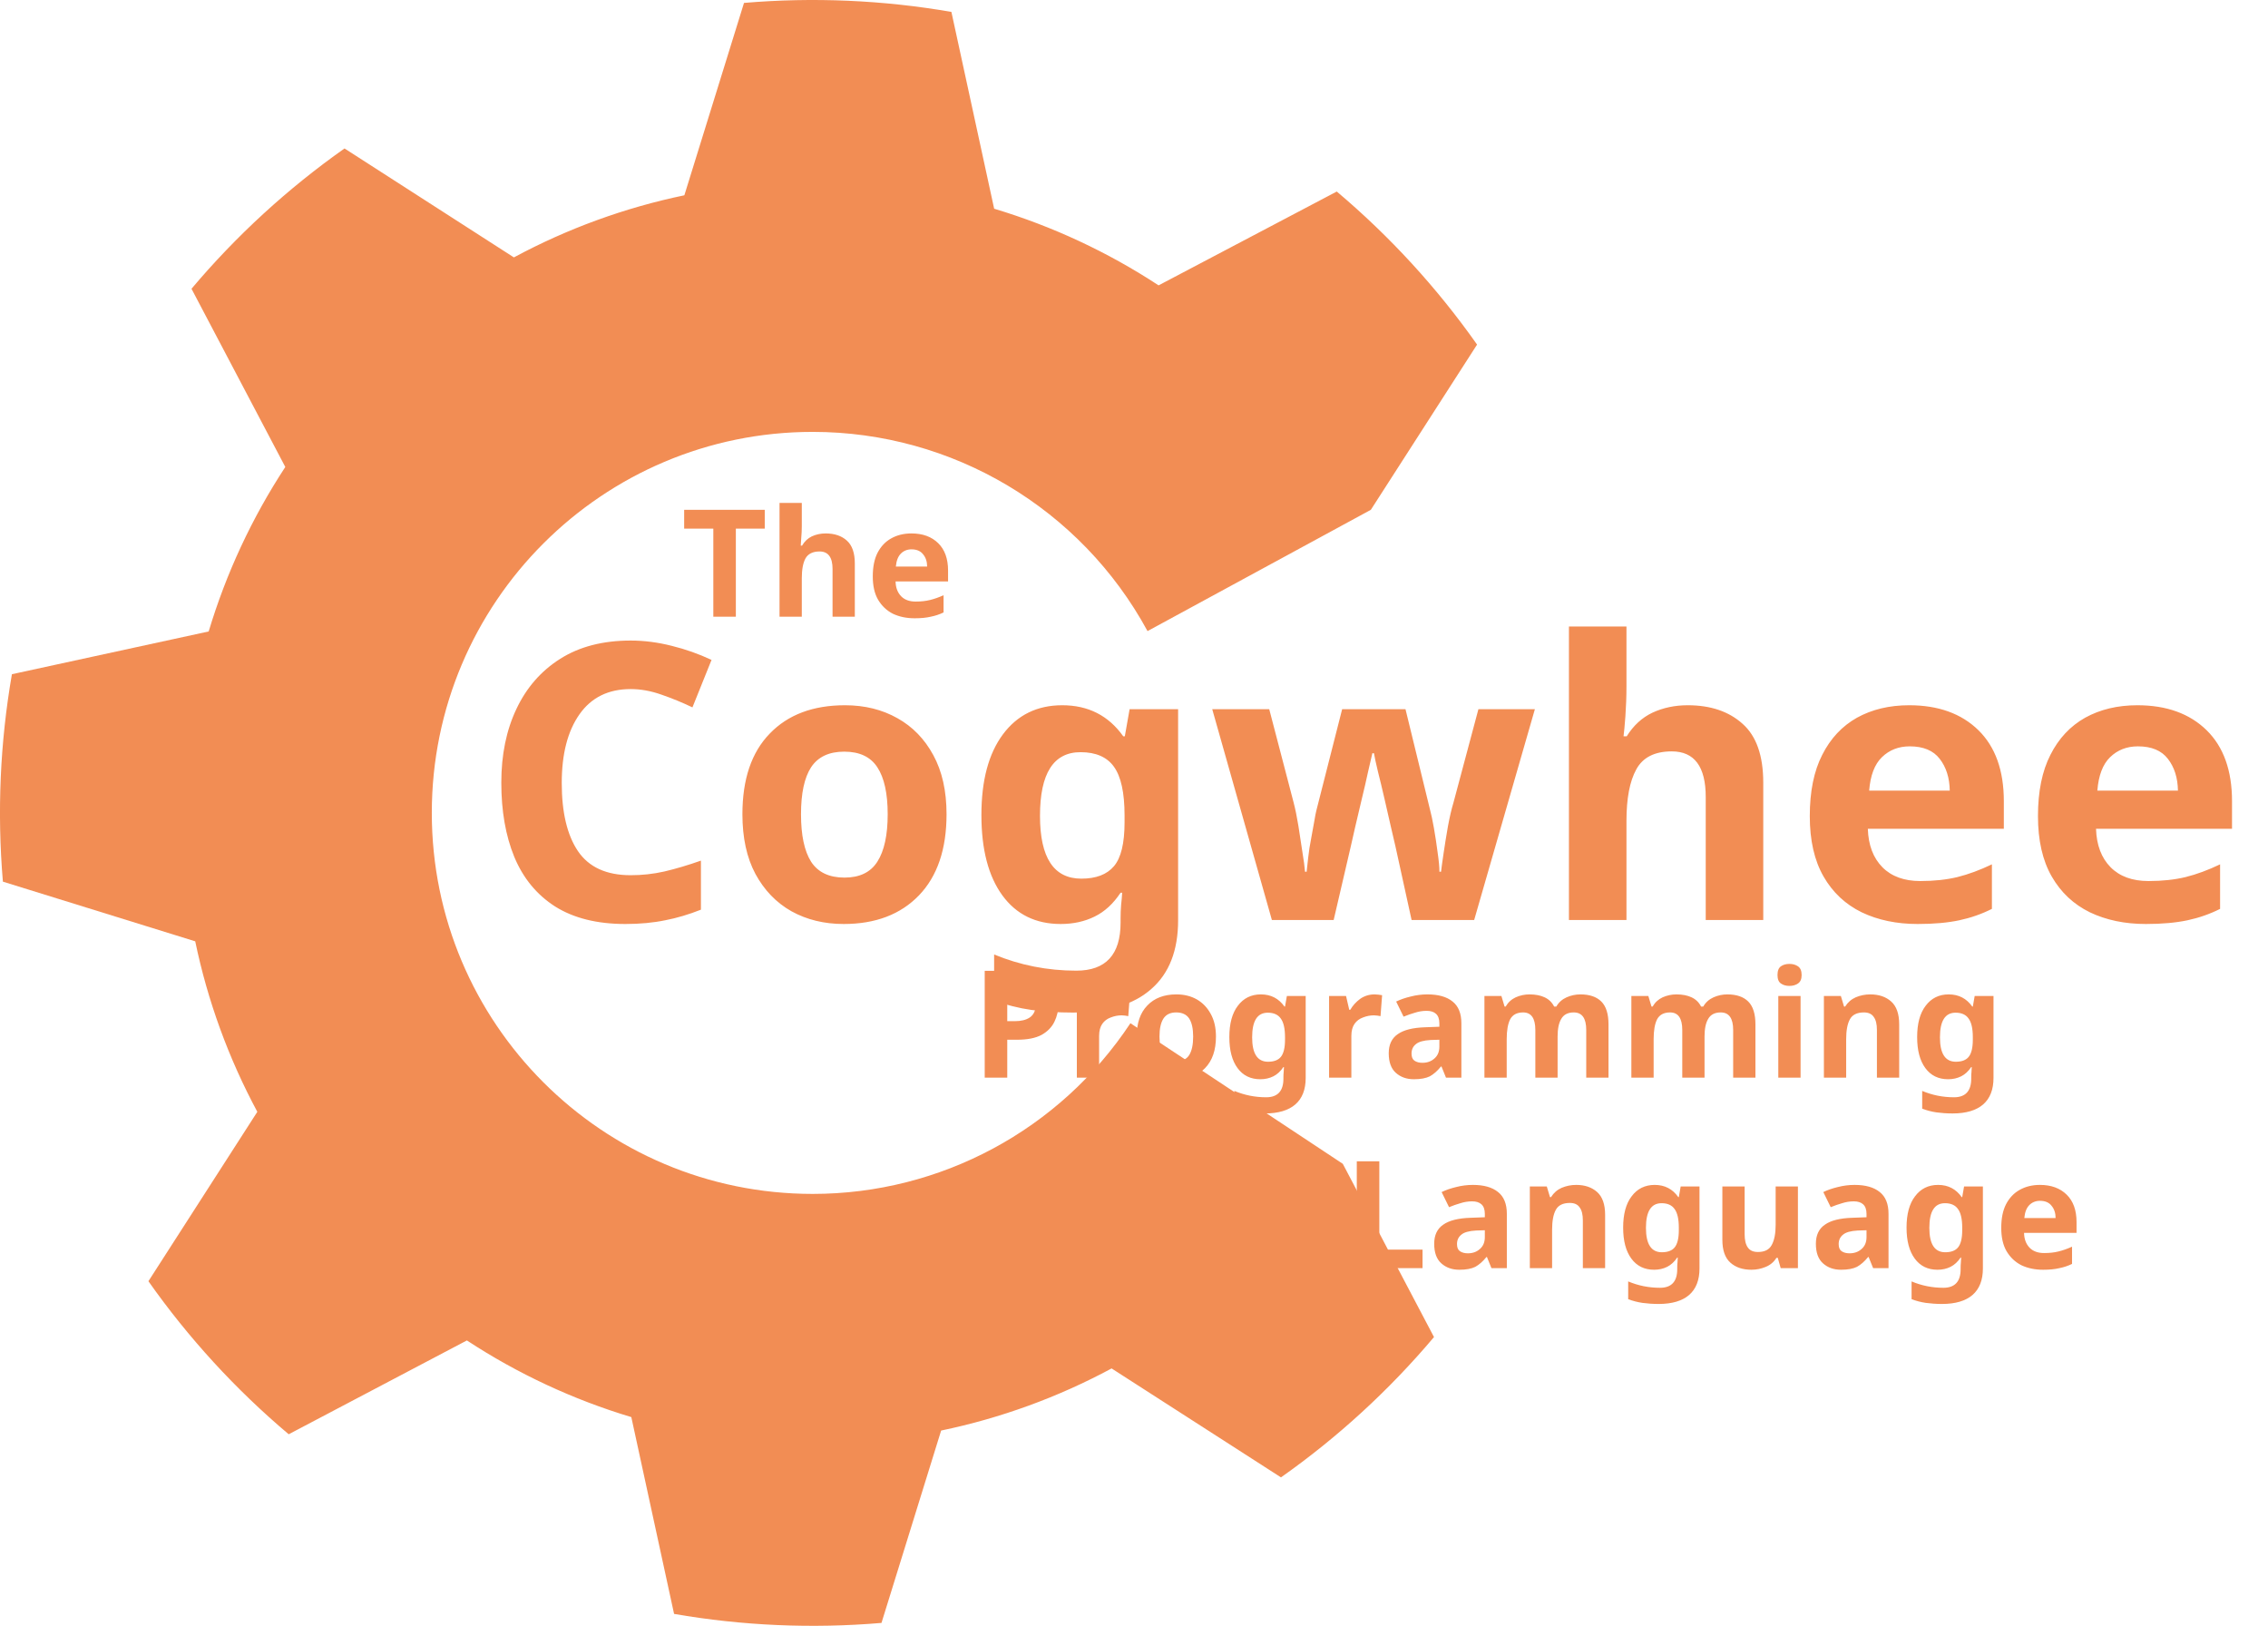
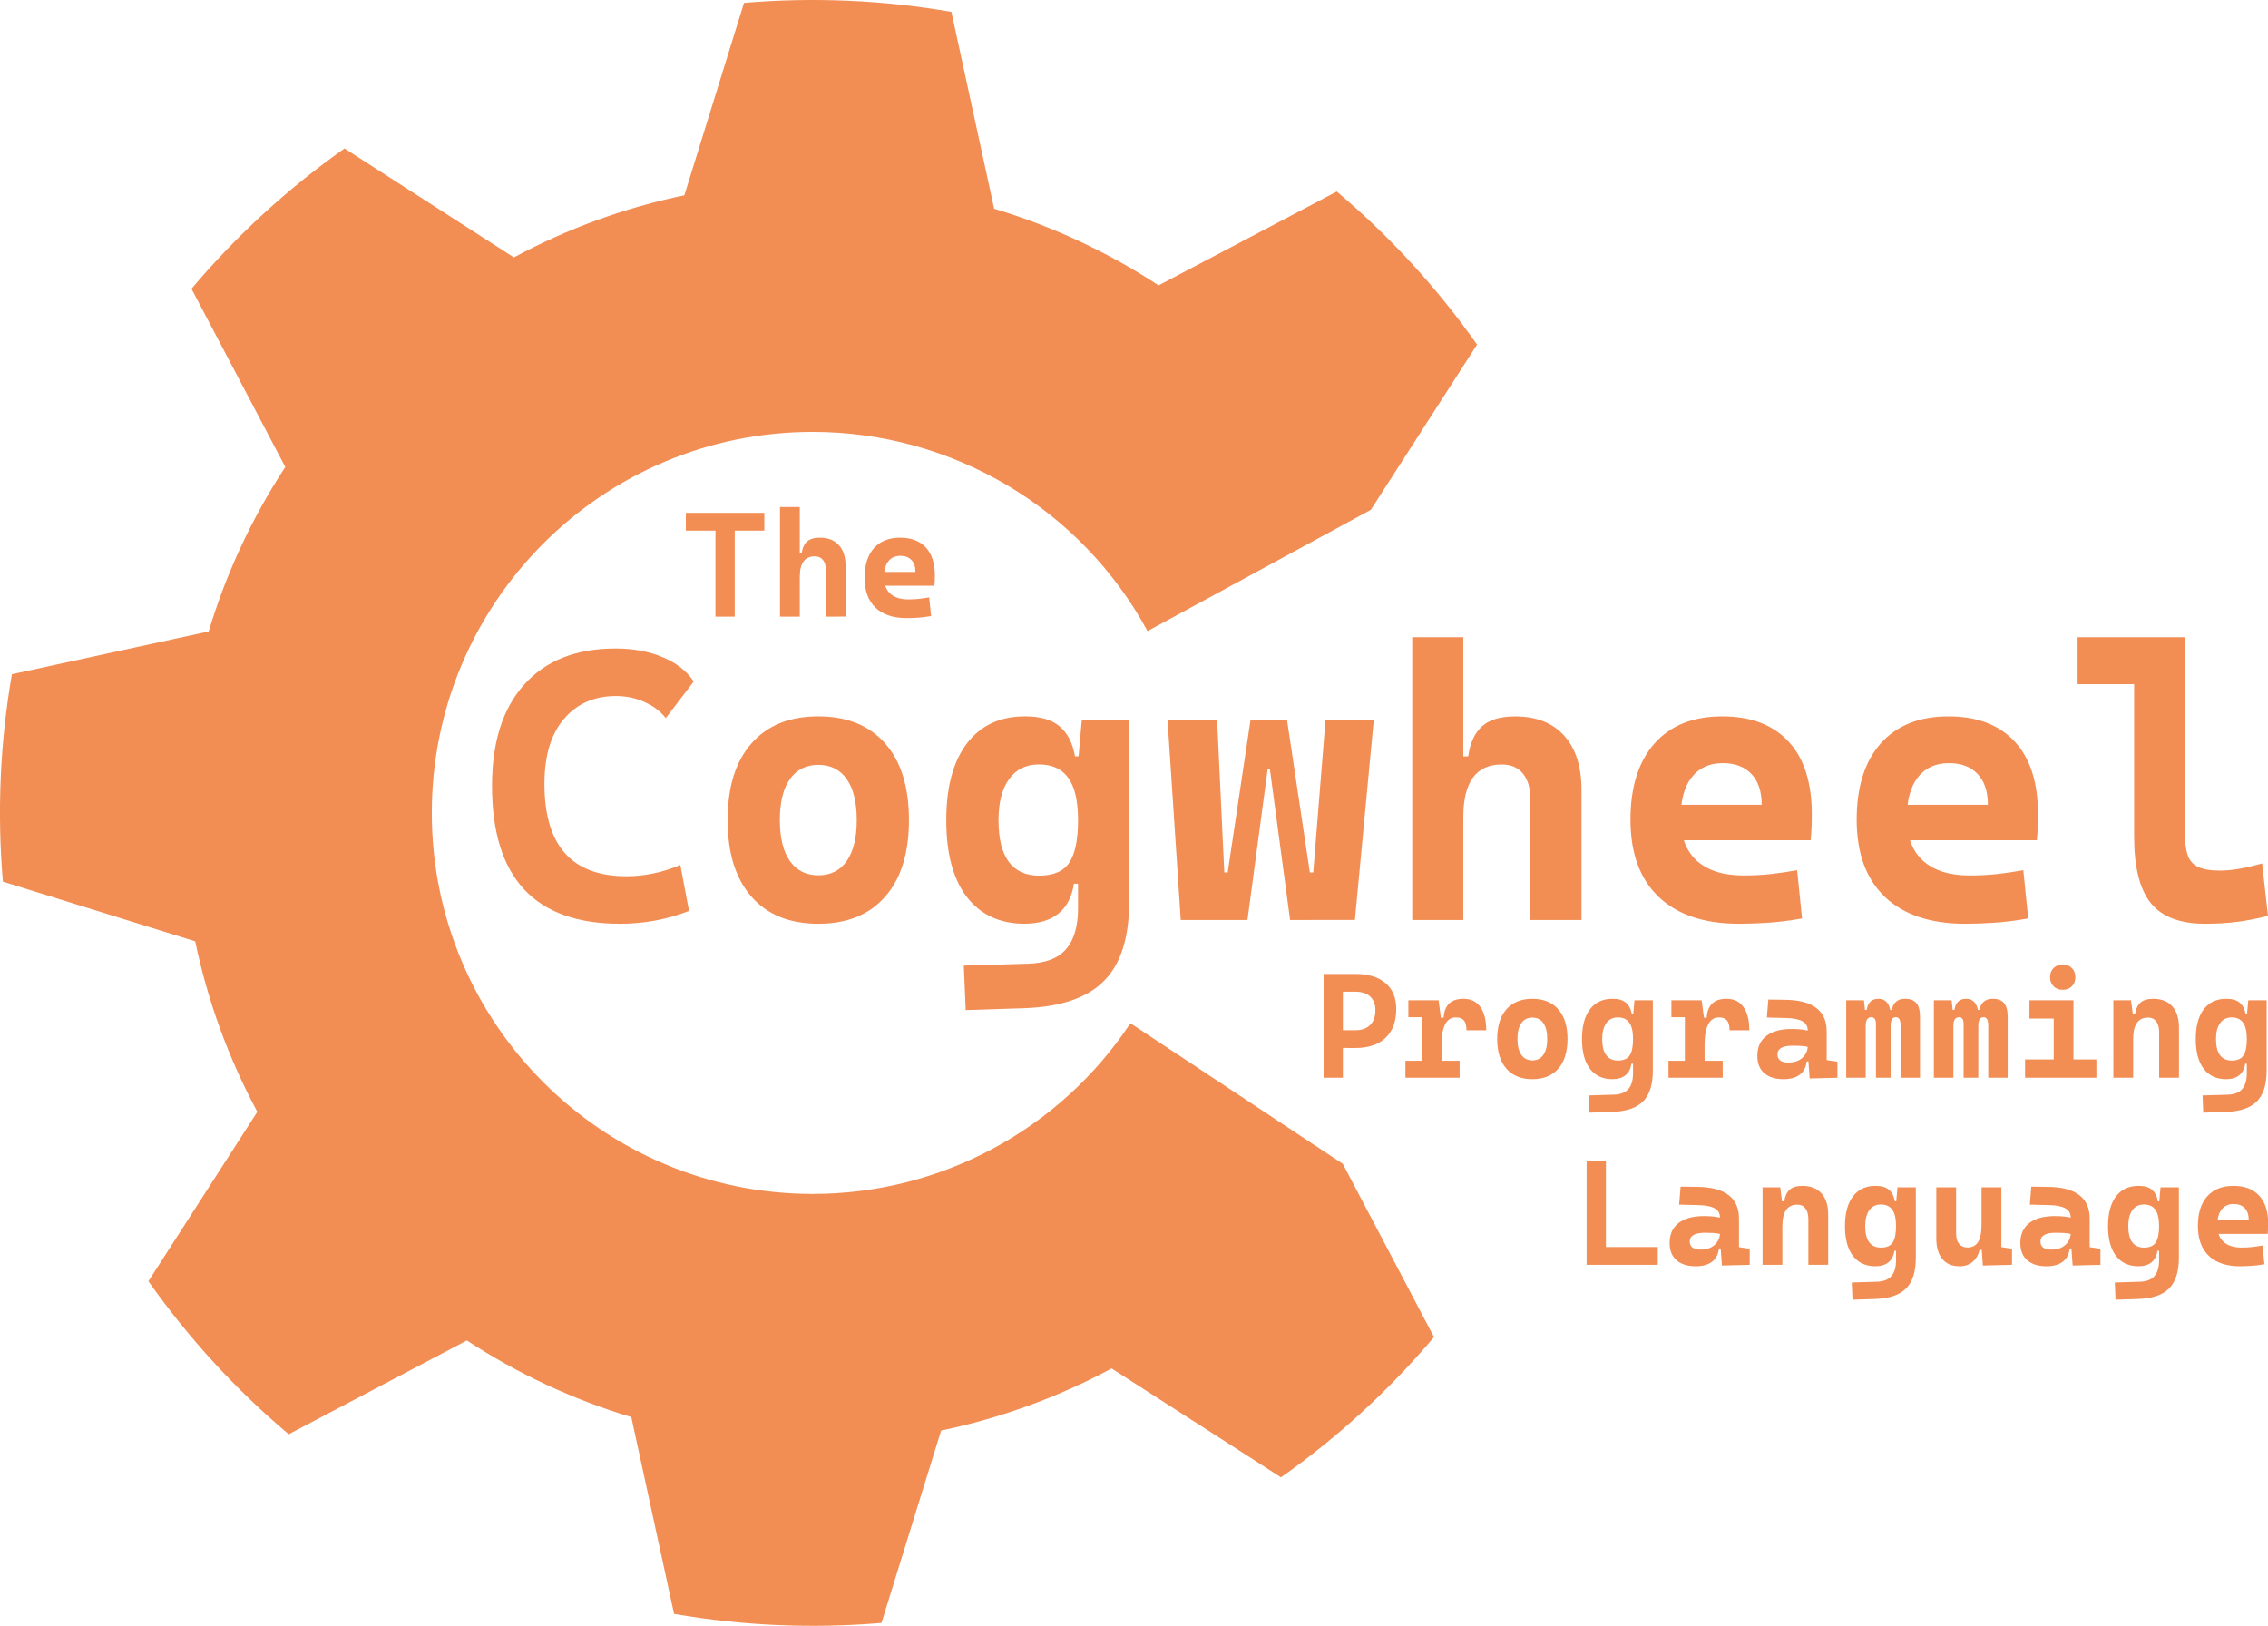
<svg xmlns="http://www.w3.org/2000/svg" width="133.675mm" height="95.807mm" viewBox="0 0 133.675 95.807" version="1.1" id="svg1">
  <defs id="defs1" />
  <g id="layer2" style="display:none" transform="translate(-64.23061,-97.82339)">
    <path style="fill:#f28d54;fill-opacity:1;stroke:#000000;stroke-width:0" id="path3" d="m 170.781,134.172 -43.717,9.5 20.843,39.586 L 110.276,159.062 97.024,201.792 87.524,158.075 47.938,178.918 72.134,141.288 29.404,128.035 73.122,118.535 52.278,78.949 89.909,103.145 103.161,60.415 l 9.5,43.717 39.586,-20.843 -24.195,37.63 z" transform="translate(12.04134,14.62305)" />
    <path style="fill:none;stroke:#000000;stroke-width:1;stroke-dasharray:none;stroke-opacity:1" id="path4" d="M 152.08,172.166 A 47.903,47.903 0 0 1 97.331,191.285 47.903,47.903 0 0 1 64.276,143.637 47.903,47.903 0 0 1 101.358,99.051 47.903,47.903 0 0 1 154.232,122.869 l -42.098,22.857 z" />
    <circle style="fill:none;stroke:#000000;stroke-width:0.776;stroke-dasharray:none;stroke-opacity:1" id="circle7" cx="112.134" cy="145.727" r="37.174" />
    <circle style="fill:none;stroke:#000000;stroke-width:0.469;stroke-dasharray:none;stroke-opacity:1" id="circle8" cx="112.134" cy="145.727" r="22.452" />
  </g>
  <g id="g17" style="display:inline" transform="translate(-64.23061,-97.82339)">
    <path id="path15" style="fill:#f28d54;fill-opacity:1;stroke:#000000;stroke-width:0" d="m 102.17,83.245 a 47.903,47.903 0 0 0 -6.129,0.127 l -3.516,11.336 a 37.174,37.174 0 0 0 -10.047,3.66 l -9.983,-6.419 a 47.903,47.903 0 0 0 -9.019,8.268 l 5.529,10.502 a 37.174,37.174 0 0 0 -4.516,9.692 l -11.598,2.52 a 47.903,47.903 0 0 0 -0.657,6.083 47.903,47.903 0 0 0 0.126,6.141 l 11.336,3.516 a 37.174,37.174 0 0 0 3.66,10.047 l -6.419,9.983 a 47.903,47.903 0 0 0 8.268,9.019 l 10.502,-5.529 a 37.174,37.174 0 0 0 9.692,4.517 l 2.52,11.598 a 47.903,47.903 0 0 0 12.224,0.531 h 5.2e-4 l 3.516,-11.336 h 5.2e-4 a 37.174,37.174 0 0 0 10.046,-3.66 h 5.1e-4 l 9.983,6.419 a 47.903,47.903 0 0 0 9.019,-8.268 l -5.375,-10.209 -12.518,-8.285 A 22.452,22.452 0 0 1 100.092,153.556 22.452,22.452 0 0 1 77.64,131.103 22.452,22.452 0 0 1 100.092,108.651 22.452,22.452 0 0 1 119.824,120.39 l 13.162,-7.147 6.261,-9.737 a 47.903,47.903 0 0 0 -8.269,-9.019 l -10.502,5.529 a 37.174,37.174 0 0 0 -9.691,-4.516 h -5.2e-4 l -2.52,-11.598 a 47.903,47.903 0 0 0 -6.095,-0.657 z" transform="translate(12.04134,14.62305)" />
-     <text xml:space="preserve" style="font-style:normal;font-variant:normal;font-weight:bold;font-stretch:normal;font-size:22.753px;font-family:'Cascadia Code';-inkscape-font-specification:'Cascadia Code Bold';writing-mode:lr-tb;direction:ltr;fill:#f28d54;fill-opacity:1;stroke:none;stroke-width:0.819;stroke-dasharray:none;stroke-opacity:1" x="92.464" y="152.037" id="text17">
-       <tspan id="tspan17" style="stroke-width:0.819" x="92.464" y="152.037">Cogwheel</tspan>
-     </text>
-     <text xml:space="preserve" style="font-style:normal;font-variant:normal;font-weight:bold;font-stretch:normal;font-size:8.819px;font-family:'Cascadia Code';-inkscape-font-specification:'Cascadia Code Bold';writing-mode:lr-tb;direction:ltr;fill:#f28d54;fill-opacity:1;stroke:none;stroke-width:0.392;stroke-dasharray:none;stroke-opacity:1" x="104.384" y="134.161" id="text18">
-       <tspan style="font-size:8.819px;stroke-width:0.392" x="104.384" y="134.161" id="tspan19">The</tspan>
-     </text>
-     <text xml:space="preserve" style="font-style:normal;font-variant:normal;font-weight:bold;font-stretch:normal;font-size:8.819px;font-family:'Cascadia Code';-inkscape-font-specification:'Cascadia Code Bold';text-align:end;writing-mode:lr-tb;direction:ltr;text-anchor:end;fill:#f28d54;fill-opacity:1;stroke:none;stroke-width:0.323;stroke-dasharray:none;stroke-opacity:1" x="198.471" y="161.332" id="text20">
-       <tspan id="tspan20" style="stroke-width:0.323;font-size:8.819px" x="198.471" y="161.332">Programming</tspan>
-       <tspan style="stroke-width:0.323;font-size:8.819px" x="198.471" y="172.558" id="tspan21">Language</tspan>
-     </text>
+     <path d="m 100.774,152.259 q -7.543,0 -7.543,-8.132 0,-3.855 1.9,-5.966 1.9,-2.122 5.377,-2.122 1.566,0 2.777,0.511 1.211,0.5 1.833,1.433 l -1.644,2.155 q -0.5,-0.622 -1.278,-0.955 -0.767,-0.344 -1.666,-0.344 -1.911,0 -3.066,1.355 -1.144,1.344 -1.144,3.822 0,5.444 4.833,5.444 1.611,0 3.177,-0.667 l 0.511,2.711 q -1.933,0.755 -4.066,0.755 z m 11.687,0 q -2.544,0 -3.944,-1.6 -1.4,-1.6 -1.4,-4.511 0,-2.922 1.4,-4.511 1.4,-1.6 3.944,-1.6 2.544,0 3.944,1.6 1.4,1.589 1.4,4.511 0,2.911 -1.4,4.511 -1.4,1.6 -3.944,1.6 z m 0,-2.855 q 1.089,0 1.678,-0.844 0.589,-0.855 0.589,-2.411 0,-1.566 -0.589,-2.411 -0.589,-0.844 -1.678,-0.844 -1.078,0 -1.678,0.844 -0.589,0.844 -0.589,2.411 0,1.555 0.589,2.411 0.6,0.844 1.678,0.844 z m 8.688,7.943 -0.111,-2.622 3.777,-0.111 q 1.555,-0.044 2.255,-0.867 0.7,-0.811 0.7,-2.4 v -8.599 l 0.222,-2.489 h 2.789 v 10.732 q 0,3.144 -1.478,4.633 -1.478,1.5 -4.71,1.611 z m 3.477,-5.088 q -2.189,0 -3.411,-1.578 -1.211,-1.578 -1.211,-4.522 0,-2.922 1.211,-4.522 1.222,-1.6 3.433,-1.6 1.344,0 2.033,0.589 0.7,0.578 0.911,1.766 h 0.867 l -0.689,3.766 q 0,-1.711 -0.578,-2.5 -0.567,-0.789 -1.722,-0.789 -1.144,0 -1.766,0.867 -0.622,0.855 -0.622,2.422 0,1.622 0.6,2.444 0.611,0.822 1.789,0.822 1.289,0 1.789,-0.778 0.511,-0.778 0.511,-2.489 l 0.8,3.744 h -1.044 q -0.178,1.178 -0.922,1.766 -0.744,0.589 -1.978,0.589 z m 15.642,-0.222 -1.189,-8.877 h -0.178 l -0.967,-2.9 h 2.155 l 1.344,8.977 h 0.2 l 0.722,-8.977 h 2.844 l -1.111,11.776 z m -6.444,0 -0.778,-11.776 h 2.922 l 0.422,8.977 h 0.2 l 1.344,-8.977 h 2.155 l -0.989,2.9 h -0.156 l -1.189,8.877 z m 20.608,0 v -7.11 q 0,-0.989 -0.444,-1.522 -0.433,-0.533 -1.244,-0.533 -2.266,0 -2.266,3.1 l -0.689,-3.577 h 0.978 q 0.167,-1.189 0.811,-1.766 0.644,-0.589 1.955,-0.589 1.866,0 2.889,1.133 1.022,1.133 1.022,3.2 v 7.666 z m -6.966,0 v -16.665 h 3.011 v 16.665 z m 19.253,0.222 q -3.055,0 -4.722,-1.578 -1.666,-1.589 -1.666,-4.555 0,-2.889 1.411,-4.488 1.422,-1.6 3.999,-1.6 2.522,0 3.9,1.478 1.378,1.478 1.378,4.299 0,0.8 -0.067,1.522 h -8.643 v -2.089 h 5.755 q 0,-1.189 -0.611,-1.822 -0.6,-0.633 -1.689,-0.633 -1.178,0 -1.833,0.844 -0.644,0.833 -0.644,2.377 0,1.666 0.955,2.533 0.967,0.867 2.744,0.867 0.8,0 1.578,-0.078 0.778,-0.089 1.589,-0.233 l 0.289,2.844 q -1.133,0.2 -2.066,0.256 -0.933,0.056 -1.655,0.056 z m 13.332,0 q -3.055,0 -4.722,-1.578 -1.666,-1.589 -1.666,-4.555 0,-2.889 1.411,-4.488 1.422,-1.6 3.999,-1.6 2.522,0 3.899,1.478 1.378,1.478 1.378,4.299 0,0.8 -0.067,1.522 h -8.643 v -2.089 h 5.755 q 0,-1.189 -0.611,-1.822 -0.6,-0.633 -1.689,-0.633 -1.178,0 -1.833,0.844 -0.644,0.833 -0.644,2.377 0,1.666 0.955,2.533 0.967,0.867 2.744,0.867 0.8,0 1.578,-0.078 0.778,-0.089 1.589,-0.233 l 0.289,2.844 q -1.133,0.2 -2.066,0.256 -0.933,0.056 -1.655,0.056 z m 14.154,0 q -2.222,0 -3.211,-1.222 -0.978,-1.222 -0.978,-3.911 v -11.754 h 3 v 11.643 q 0,0.733 0.156,1.2 0.156,0.467 0.6,0.689 0.444,0.222 1.322,0.222 0.978,0 2.466,-0.422 l 0.344,3.088 q -0.944,0.244 -1.822,0.356 -0.878,0.111 -1.878,0.111 z m -7.521,-14.12 v -2.766 h 3.533 v 2.766 z" id="text17" style="font-weight:bold;font-size:22.753px;font-family:'Cascadia Code';-inkscape-font-specification:'Cascadia Code Bold';fill:#f28d54;stroke-width:0.819" aria-label="Cogwheel" />
+     <path d="m 106.399,134.161 v -6.115 h 1.137 v 6.115 z m -1.744,-5.069 v -1.046 h 4.625 v 1.046 z m 8.247,5.069 v -2.756 q 0,-0.383 -0.172,-0.59 -0.168,-0.207 -0.482,-0.207 -0.878,0 -0.878,1.201 l -0.267,-1.387 h 0.379 q 0.065,-0.461 0.314,-0.685 0.25,-0.228 0.758,-0.228 0.723,0 1.12,0.439 0.396,0.439 0.396,1.24 v 2.971 z m -2.7,0 v -6.46 h 1.167 v 6.46 z m 7.463,0.086 q -1.184,0 -1.83,-0.612 -0.646,-0.616 -0.646,-1.766 0,-1.12 0.547,-1.74 0.551,-0.62 1.55,-0.62 0.978,0 1.512,0.573 0.534,0.573 0.534,1.667 0,0.31 -0.026,0.59 h -3.35 v -0.81 h 2.231 q 0,-0.461 -0.237,-0.706 -0.233,-0.245 -0.655,-0.245 -0.456,0 -0.711,0.327 -0.25,0.323 -0.25,0.922 0,0.646 0.37,0.982 0.375,0.336 1.064,0.336 0.31,0 0.612,-0.03 0.301,-0.034 0.616,-0.09 l 0.112,1.102 q -0.439,0.077 -0.801,0.099 -0.362,0.021 -0.642,0.021 z" id="text18" style="font-weight:bold;font-size:8.819px;font-family:'Cascadia Code';-inkscape-font-specification:'Cascadia Code Bold';fill:#f28d54;stroke-width:0.392" aria-label="The" />
+     <g id="text20" style="font-weight:bold;font-size:8.819px;font-family:'Cascadia Code';-inkscape-font-specification:'Cascadia Code Bold';text-align:end;text-anchor:end;fill:#f28d54;stroke-width:0.323" aria-label="Programming&#10;Language">
+       <path d="m 143.277,159.579 v -1.046 h 0.84 q 0.564,0 0.87,-0.31 0.31,-0.31 0.31,-0.866 0,-0.525 -0.31,-0.81 -0.306,-0.284 -0.87,-0.284 h -0.823 v -1.046 h 0.823 q 1.15,0 1.779,0.543 0.629,0.538 0.629,1.524 0,1.094 -0.629,1.697 -0.629,0.599 -1.779,0.599 z m -1.034,1.753 v -6.115 h 1.137 v 6.115 z m 6.95,-1.964 -0.267,-1.572 h 0.392 q 0.069,-1.115 1.167,-1.115 0.65,0 0.995,0.478 0.349,0.478 0.349,1.378 h -1.163 q 0,-0.405 -0.151,-0.581 -0.146,-0.177 -0.474,-0.177 -0.426,0 -0.637,0.413 -0.211,0.413 -0.211,1.176 z m -2.127,1.964 v -0.999 h 3.195 v 0.999 z m 0.965,0 v -4.565 h 0.99 l 0.172,1.309 v 3.256 z m -0.792,-3.566 v -0.999 h 1.723 l 0.086,0.999 z m 7.308,3.652 q -0.986,0 -1.529,-0.62 -0.543,-0.62 -0.543,-1.748 0,-1.133 0.543,-1.748 0.543,-0.62 1.529,-0.62 0.986,0 1.529,0.62 0.543,0.616 0.543,1.748 0,1.128 -0.543,1.748 -0.543,0.62 -1.529,0.62 z m 0,-1.107 q 0.422,0 0.65,-0.327 0.228,-0.332 0.228,-0.934 0,-0.607 -0.228,-0.934 -0.228,-0.327 -0.65,-0.327 -0.418,0 -0.65,0.327 -0.228,0.327 -0.228,0.934 0,0.603 0.228,0.934 0.233,0.327 0.65,0.327 z m 3.368,3.079 -0.043,-1.016 1.464,-0.043 q 0.603,-0.017 0.874,-0.336 0.271,-0.314 0.271,-0.93 v -3.333 l 0.086,-0.965 h 1.081 v 4.16 q 0,1.219 -0.573,1.796 -0.573,0.581 -1.826,0.624 z m 1.348,-1.972 q -0.848,0 -1.322,-0.612 -0.469,-0.612 -0.469,-1.753 0,-1.133 0.469,-1.753 0.474,-0.62 1.331,-0.62 0.521,0 0.788,0.228 0.271,0.224 0.353,0.685 h 0.336 l -0.267,1.46 q 0,-0.663 -0.224,-0.969 -0.22,-0.306 -0.667,-0.306 -0.444,0 -0.685,0.336 -0.241,0.332 -0.241,0.939 0,0.629 0.233,0.947 0.237,0.319 0.693,0.319 0.5,0 0.693,-0.301 0.198,-0.301 0.198,-0.965 l 0.31,1.451 h -0.405 q -0.069,0.456 -0.357,0.685 -0.289,0.228 -0.767,0.228 z m 5.435,-2.05 -0.267,-1.572 h 0.392 q 0.069,-1.115 1.167,-1.115 0.65,0 0.995,0.478 0.349,0.478 0.349,1.378 h -1.163 q 0,-0.405 -0.151,-0.581 -0.146,-0.177 -0.474,-0.177 -0.426,0 -0.637,0.413 -0.211,0.413 -0.211,1.176 z m -2.127,1.964 v -0.999 h 3.195 v 0.999 z m 0.965,0 v -4.565 h 0.99 l 0.172,1.309 v 3.256 z m -0.792,-3.566 v -0.999 h 1.723 l 0.086,0.999 z m 8.148,3.609 -0.099,-1.352 -0.017,-0.594 v -0.891 q 0,-0.366 -0.314,-0.534 -0.31,-0.172 -0.926,-0.189 l -1.167,-0.03 0.086,-1.059 0.995,0.013 q 1.24,0.017 1.843,0.491 0.603,0.469 0.603,1.374 v 1.688 l 0.633,0.095 v 0.947 z m -1.546,0.043 q -0.728,0 -1.133,-0.357 -0.405,-0.357 -0.405,-1.016 0,-0.767 0.53,-1.176 0.53,-0.409 1.503,-0.409 0.375,0 0.646,0.039 0.276,0.039 0.556,0.121 l -0.189,0.909 q -0.276,-0.065 -0.495,-0.073 -0.22,-0.013 -0.461,-0.013 -0.904,0 -0.904,0.517 0,0.233 0.164,0.357 0.164,0.121 0.478,0.121 0.379,0 0.633,-0.142 0.254,-0.142 0.379,-0.362 0.129,-0.22 0.129,-0.452 v -0.284 l 0.164,1.171 h -0.366 l 0.151,-0.138 q -0.013,0.396 -0.181,0.663 -0.168,0.263 -0.474,0.396 -0.301,0.129 -0.723,0.129 z m 6.903,-0.086 v -3.092 q 0,-0.474 -0.276,-0.474 -0.31,0 -0.31,0.512 l -0.31,-0.943 h 0.388 q 0.039,-0.306 0.237,-0.478 0.202,-0.177 0.53,-0.177 0.461,0 0.672,0.254 0.215,0.254 0.215,0.823 v 3.574 z m -3.204,0 v -4.565 h 1.046 l 0.103,0.965 v 3.6 z m 1.753,0 v -3.178 q 0,-0.388 -0.276,-0.388 -0.327,0 -0.327,0.512 l -0.267,-0.943 h 0.327 q 0.095,-0.655 0.693,-0.655 0.332,0 0.521,0.245 0.194,0.245 0.194,0.745 v 3.66 z m 6.619,0 v -3.092 q 0,-0.474 -0.276,-0.474 -0.31,0 -0.31,0.512 l -0.31,-0.943 h 0.388 q 0.039,-0.306 0.237,-0.478 0.202,-0.177 0.53,-0.177 0.461,0 0.672,0.254 0.215,0.254 0.215,0.823 v 3.574 z m -3.204,0 v -4.565 h 1.046 l 0.103,0.965 v 3.6 z m 1.753,0 v -3.178 q 0,-0.388 -0.276,-0.388 -0.327,0 -0.327,0.512 l -0.267,-0.943 h 0.327 q 0.095,-0.655 0.693,-0.655 0.332,0 0.521,0.245 0.194,0.245 0.194,0.745 v 3.66 z m 5.31,0 v -4.306 h 1.163 v 4.306 z m -1.688,0 v -1.077 h 1.774 v 1.077 z m 2.765,0 v -1.077 h 1.438 v 1.077 z m -2.506,-3.488 v -1.077 h 2.592 v 1.077 z m 1.959,-1.692 q -0.332,0 -0.538,-0.207 -0.207,-0.207 -0.207,-0.538 0,-0.332 0.207,-0.538 0.207,-0.207 0.538,-0.207 0.332,0 0.538,0.207 0.207,0.207 0.207,0.538 0,0.332 -0.207,0.538 -0.207,0.207 -0.538,0.207 z m 5.684,5.181 v -2.683 q 0,-0.413 -0.172,-0.637 -0.168,-0.224 -0.482,-0.224 -0.878,0 -0.878,1.266 l -0.267,-1.46 h 0.379 q 0.065,-0.461 0.314,-0.685 0.25,-0.228 0.758,-0.228 0.723,0 1.12,0.439 0.396,0.439 0.396,1.24 v 2.971 z m -2.7,0 v -4.565 h 1.042 l 0.125,0.965 v 3.6 z m 5.301,2.058 -0.043,-1.016 1.464,-0.043 q 0.603,-0.017 0.874,-0.336 0.271,-0.314 0.271,-0.93 v -3.333 l 0.086,-0.965 h 1.081 v 4.16 q 0,1.219 -0.573,1.796 -0.573,0.581 -1.826,0.624 z m 1.348,-1.972 q -0.848,0 -1.322,-0.612 -0.469,-0.612 -0.469,-1.753 0,-1.133 0.469,-1.753 0.474,-0.62 1.331,-0.62 0.521,0 0.788,0.228 0.271,0.224 0.353,0.685 h 0.336 l -0.267,1.46 q 0,-0.663 -0.224,-0.969 -0.22,-0.306 -0.667,-0.306 -0.444,0 -0.685,0.336 -0.241,0.332 -0.241,0.939 0,0.629 0.233,0.947 0.237,0.319 0.693,0.319 0.5,0 0.693,-0.301 0.198,-0.301 0.198,-0.965 l 0.31,1.451 h -0.405 q -0.069,0.456 -0.357,0.685 -0.289,0.228 -0.767,0.228 z" id="path21" />
+       <path d="m 157.746,172.356 v -6.115 h 1.137 v 6.115 z m 0,0 v -1.046 h 4.194 v 1.046 z m 7.975,0.043 -0.099,-1.352 -0.017,-0.594 v -0.891 q 0,-0.366 -0.314,-0.534 -0.31,-0.172 -0.926,-0.189 l -1.167,-0.03 0.086,-1.059 0.995,0.013 q 1.24,0.017 1.843,0.491 0.603,0.469 0.603,1.374 v 1.688 l 0.633,0.095 v 0.947 z m -1.546,0.043 q -0.728,0 -1.133,-0.357 -0.405,-0.357 -0.405,-1.016 0,-0.767 0.53,-1.176 0.53,-0.409 1.503,-0.409 0.375,0 0.646,0.039 0.276,0.039 0.556,0.121 l -0.189,0.909 q -0.276,-0.065 -0.495,-0.073 -0.22,-0.013 -0.461,-0.013 -0.904,0 -0.904,0.517 0,0.233 0.164,0.357 0.164,0.121 0.478,0.121 0.379,0 0.633,-0.142 0.254,-0.142 0.379,-0.362 0.129,-0.22 0.129,-0.452 v -0.284 l 0.164,1.171 h -0.366 l 0.151,-0.138 q -0.013,0.396 -0.181,0.663 -0.168,0.263 -0.474,0.396 -0.301,0.129 -0.723,0.129 z m 6.64,-0.086 v -2.683 q 0,-0.413 -0.172,-0.637 -0.168,-0.224 -0.482,-0.224 -0.878,0 -0.878,1.266 l -0.267,-1.46 h 0.379 q 0.065,-0.461 0.314,-0.685 0.25,-0.228 0.758,-0.228 0.723,0 1.12,0.439 0.396,0.439 0.396,1.24 v 2.971 z m -2.7,0 v -4.565 h 1.042 l 0.125,0.965 v 3.6 z m 5.301,2.058 -0.043,-1.016 1.464,-0.043 q 0.603,-0.017 0.874,-0.336 0.271,-0.314 0.271,-0.93 v -3.333 l 0.086,-0.965 h 1.081 v 4.16 q 0,1.219 -0.573,1.796 -0.573,0.581 -1.826,0.624 z m 1.348,-1.972 q -0.848,0 -1.322,-0.612 -0.469,-0.612 -0.469,-1.753 0,-1.133 0.469,-1.753 0.474,-0.62 1.331,-0.62 0.521,0 0.788,0.228 0.271,0.224 0.353,0.685 h 0.336 l -0.267,1.46 q 0,-0.663 -0.224,-0.969 -0.22,-0.306 -0.667,-0.306 -0.444,0 -0.685,0.336 -0.241,0.332 -0.241,0.939 0,0.629 0.233,0.947 0.237,0.319 0.693,0.319 0.5,0 0.693,-0.301 0.198,-0.301 0.198,-0.965 l 0.31,1.451 h -0.405 q -0.069,0.456 -0.357,0.685 -0.289,0.228 -0.767,0.228 z m 4.957,0 q -0.65,0 -1.008,-0.426 -0.357,-0.431 -0.357,-1.21 v -3.014 h 1.167 v 2.726 q 0,0.392 0.177,0.607 0.181,0.211 0.495,0.211 0.409,0 0.616,-0.314 0.211,-0.319 0.211,-1.064 l 0.233,1.52 h -0.353 q -0.108,0.465 -0.418,0.715 -0.31,0.25 -0.762,0.25 z m 1.378,-0.043 -0.077,-1.094 v -0.801 h 1.167 v 0.81 l 0.629,0.095 v 0.947 z m -0.077,-1.335 v -3.273 h 1.167 v 3.014 z m 5.37,1.335 -0.099,-1.352 -0.017,-0.594 v -0.891 q 0,-0.366 -0.314,-0.534 -0.31,-0.172 -0.926,-0.189 l -1.167,-0.03 0.086,-1.059 0.995,0.013 q 1.24,0.017 1.843,0.491 0.603,0.469 0.603,1.374 v 1.688 l 0.633,0.095 v 0.947 z m -1.546,0.043 q -0.728,0 -1.133,-0.357 -0.405,-0.357 -0.405,-1.016 0,-0.767 0.53,-1.176 0.53,-0.409 1.503,-0.409 0.375,0 0.646,0.039 0.276,0.039 0.556,0.121 l -0.189,0.909 q -0.276,-0.065 -0.495,-0.073 -0.22,-0.013 -0.461,-0.013 -0.904,0 -0.904,0.517 0,0.233 0.164,0.357 0.164,0.121 0.478,0.121 0.379,0 0.633,-0.142 0.254,-0.142 0.379,-0.362 0.129,-0.22 0.129,-0.452 v -0.284 l 0.164,1.171 h -0.366 l 0.151,-0.138 q -0.013,0.396 -0.181,0.663 -0.168,0.263 -0.474,0.396 -0.301,0.129 -0.723,0.129 z m 4.074,1.972 -0.043,-1.016 1.464,-0.043 q 0.603,-0.017 0.874,-0.336 0.271,-0.314 0.271,-0.93 v -3.333 l 0.086,-0.965 h 1.081 v 4.16 q 0,1.219 -0.573,1.796 -0.573,0.581 -1.826,0.624 z m 1.348,-1.972 q -0.848,0 -1.322,-0.612 -0.469,-0.612 -0.469,-1.753 0,-1.133 0.469,-1.753 0.474,-0.62 1.331,-0.62 0.521,0 0.788,0.228 0.271,0.224 0.353,0.685 h 0.336 l -0.267,1.46 q 0,-0.663 -0.224,-0.969 -0.22,-0.306 -0.667,-0.306 -0.444,0 -0.685,0.336 -0.241,0.332 -0.241,0.939 0,0.629 0.233,0.947 0.237,0.319 0.693,0.319 0.5,0 0.693,-0.301 0.198,-0.301 0.198,-0.965 l 0.31,1.451 h -0.405 q -0.069,0.456 -0.357,0.685 -0.289,0.228 -0.767,0.228 z m 5.982,0 q -1.184,0 -1.83,-0.612 -0.646,-0.616 -0.646,-1.766 0,-1.12 0.547,-1.74 0.551,-0.62 1.55,-0.62 0.978,0 1.512,0.573 0.534,0.573 0.534,1.667 0,0.31 -0.026,0.59 h -3.35 v -0.81 h 2.231 q 0,-0.461 -0.237,-0.706 -0.233,-0.245 -0.655,-0.245 -0.456,0 -0.711,0.327 -0.25,0.323 -0.25,0.922 0,0.646 0.37,0.982 0.375,0.336 1.064,0.336 0.31,0 0.612,-0.03 0.301,-0.035 0.616,-0.09 l 0.112,1.102 q -0.439,0.077 -0.801,0.099 -0.362,0.021 -0.642,0.021 z" id="path22" />
+     </g>
  </g>
</svg>
